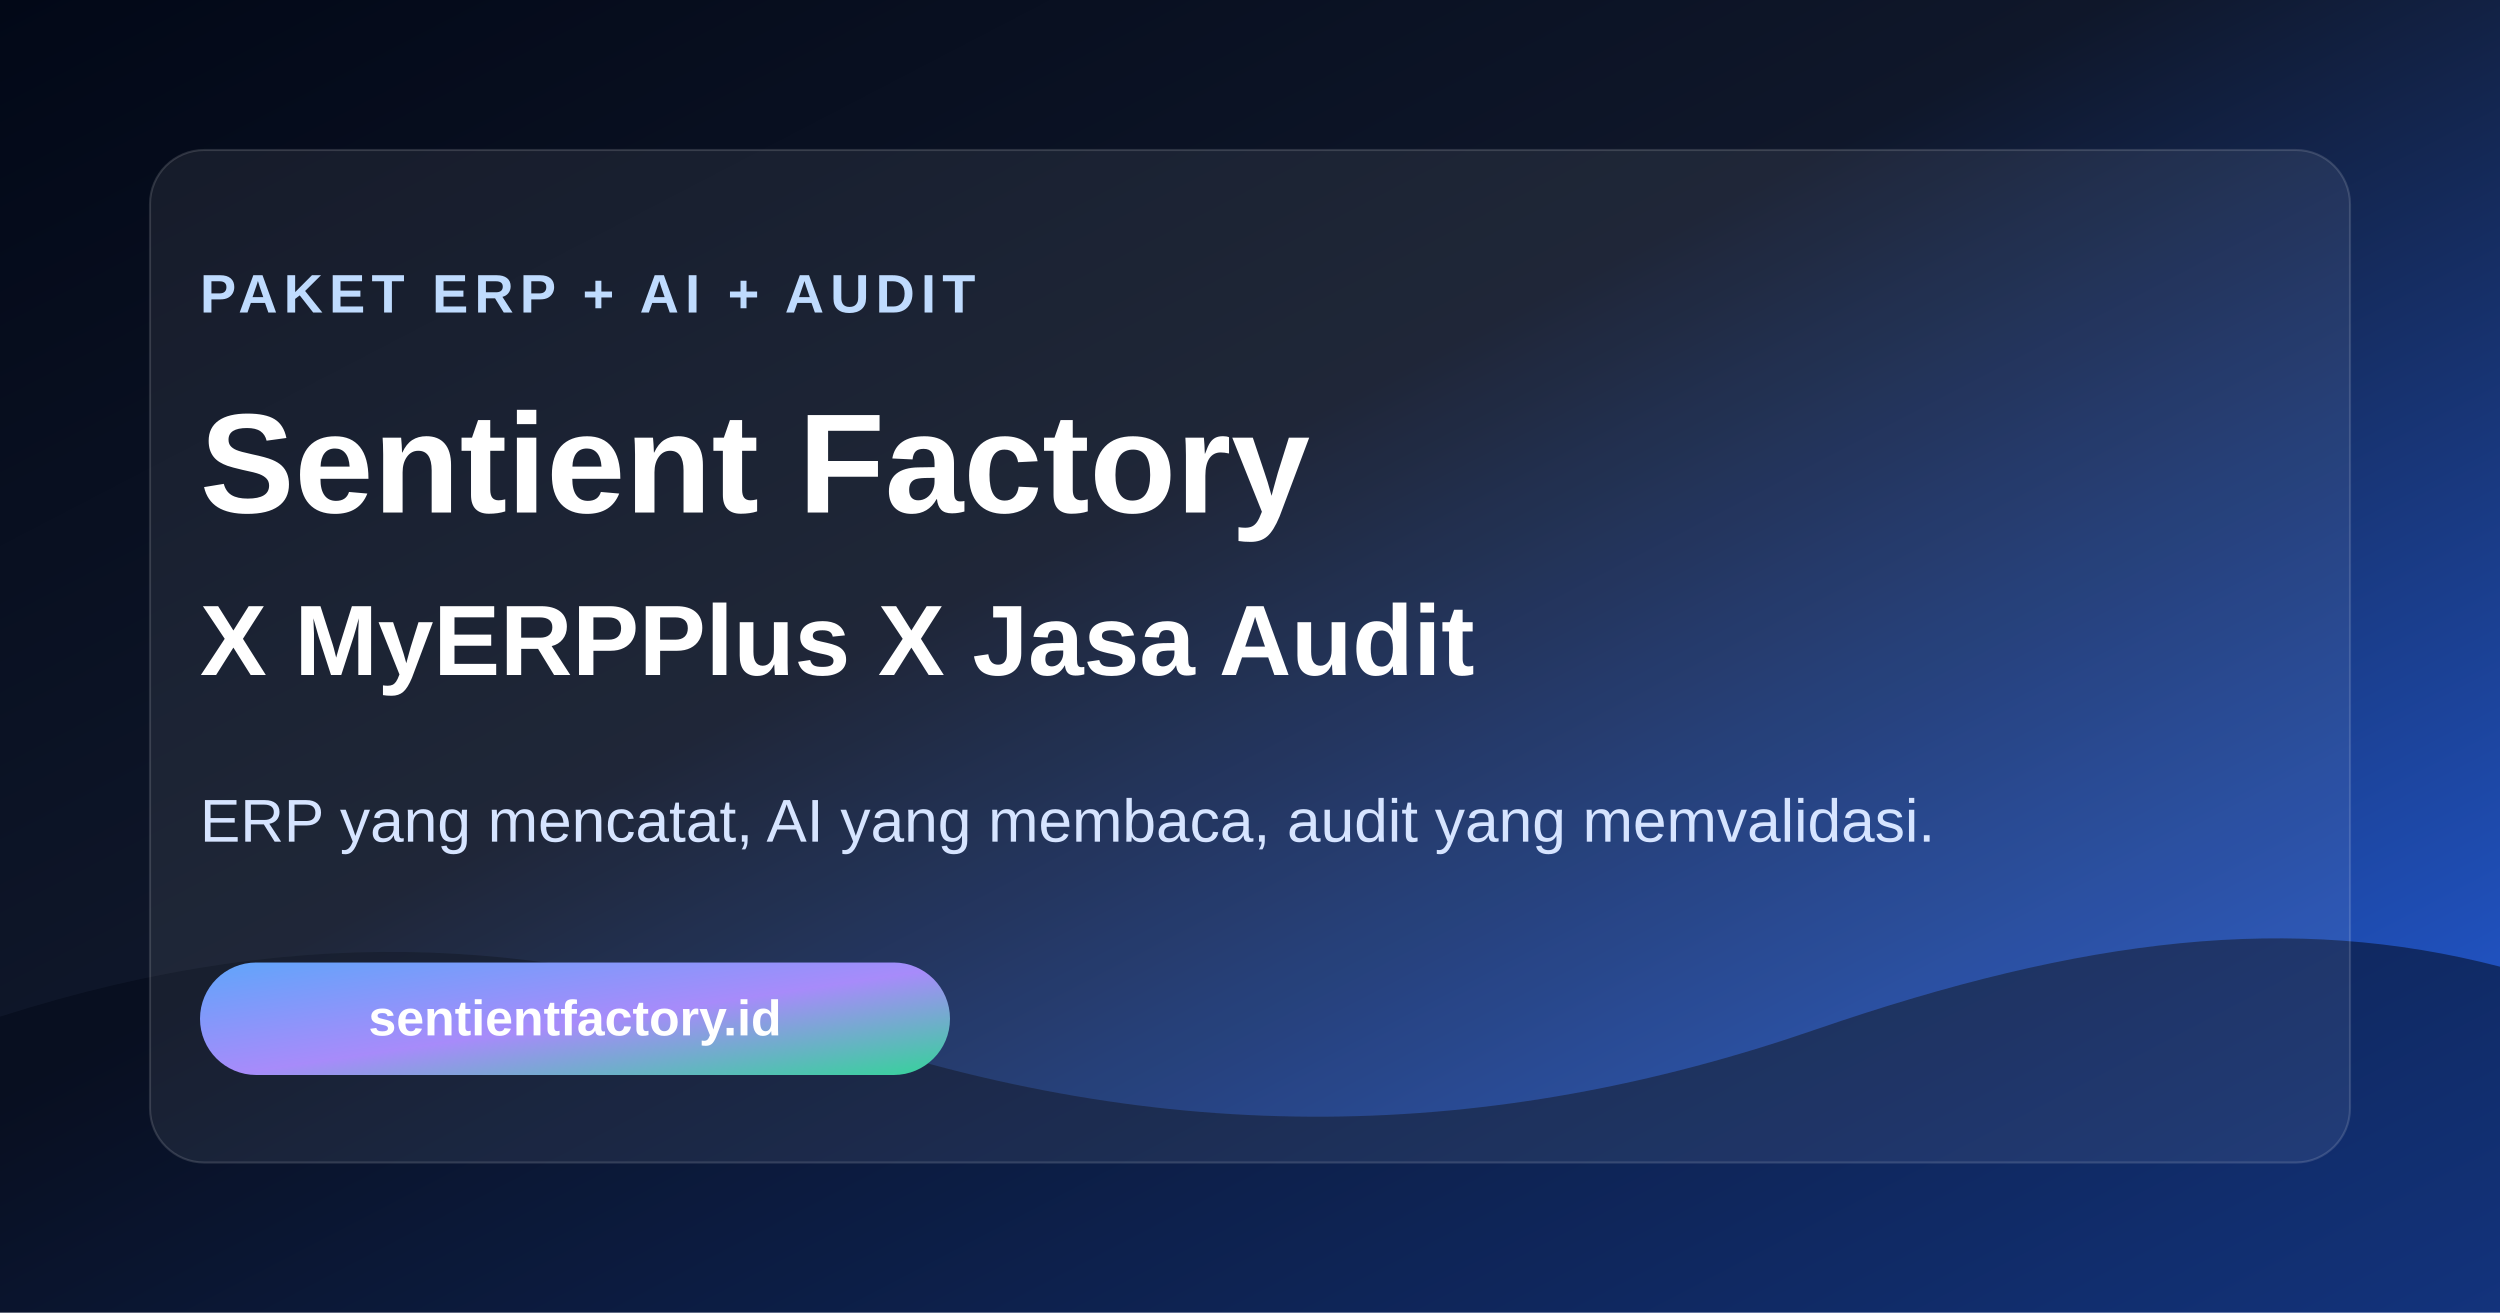
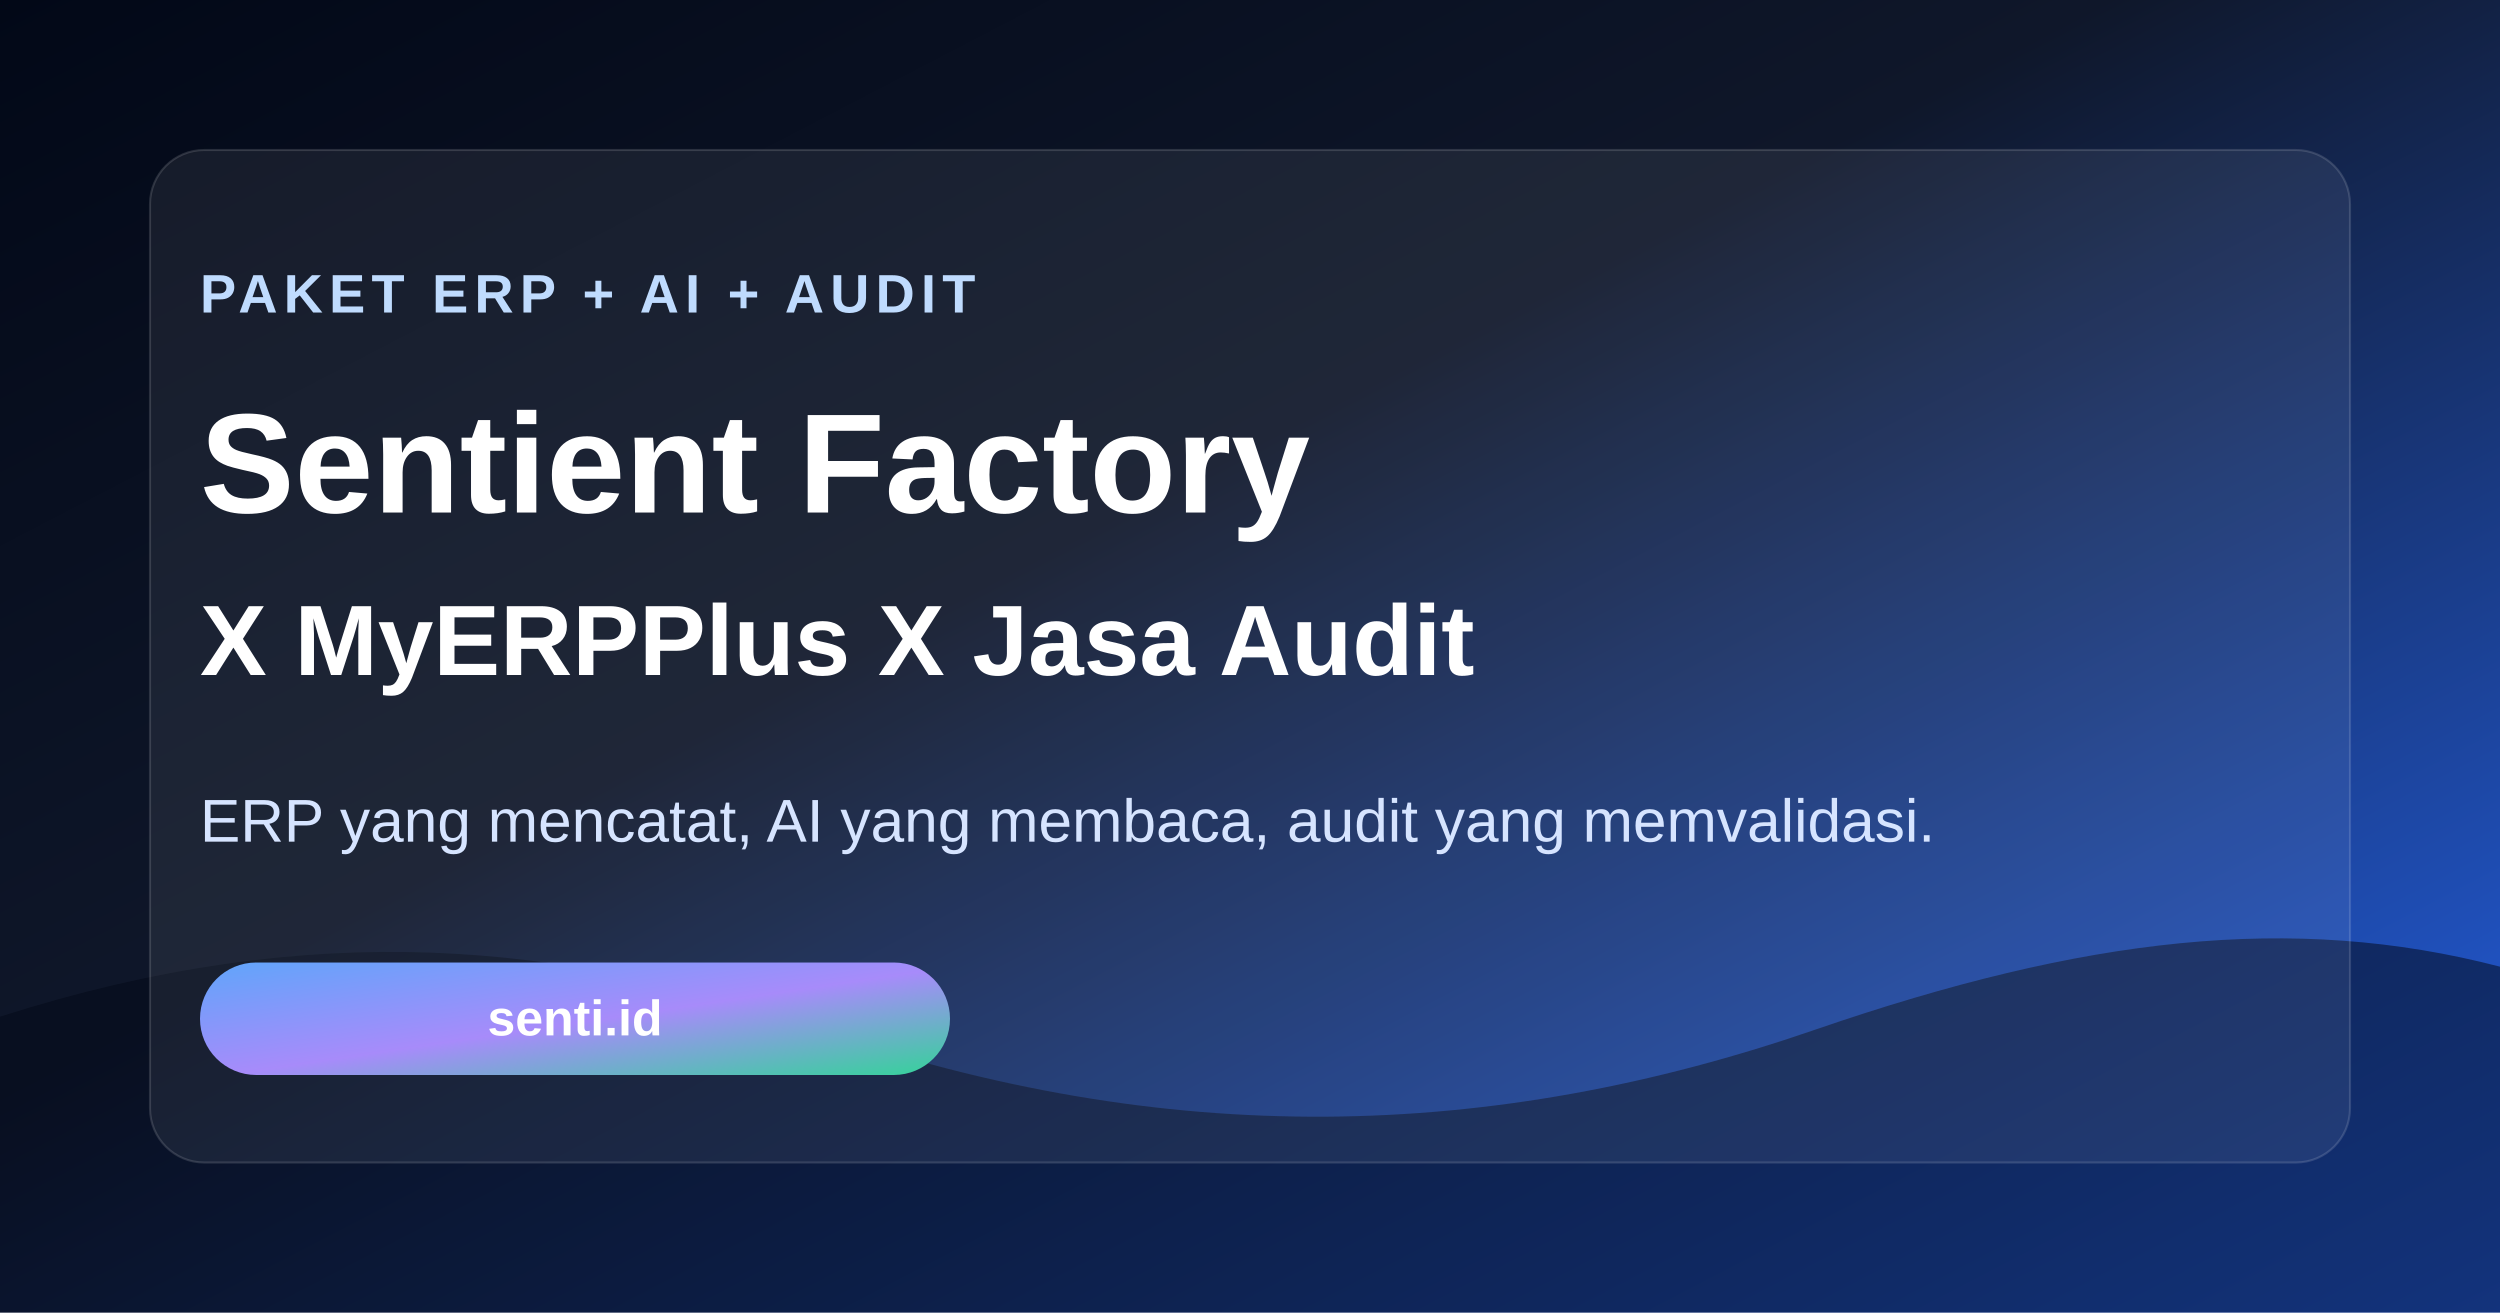
<svg xmlns="http://www.w3.org/2000/svg" width="1200" height="630" viewBox="0 0 1200 630" role="img" aria-labelledby="title desc">
  <defs>
    <linearGradient id="bg" x1="0" y1="0" x2="1" y2="1">
      <stop offset="0%" stop-color="#020817" />
      <stop offset="42%" stop-color="#0F172A" />
      <stop offset="100%" stop-color="#2563EB" />
    </linearGradient>
    <linearGradient id="accent" x1="0" y1="0" x2="1" y2="1">
      <stop offset="0%" stop-color="#60A5FA" />
      <stop offset="52%" stop-color="#A78BFA" />
      <stop offset="100%" stop-color="#34D399" />
    </linearGradient>
  </defs>
  <rect width="1200" height="630" fill="url(#bg)" />
  <path d="M0 488C150 440 270 452 392 494C560 552 716 548 872 494C1000 450 1100 438 1200 464V630H0Z" fill="#020817" opacity="0.52" />
  <rect x="72" y="72" width="1056" height="486" rx="26" fill="rgba(255,255,255,0.07)" stroke="rgba(255,255,255,0.14)" />
  <text x="96" y="150" fill="#BFDBFE" font-family="Segoe UI, Arial, sans-serif" font-size="26" font-weight="700" letter-spacing="3">PAKET ERP + AI + AUDIT</text>
  <text x="96" y="246" fill="#FFFFFF" font-family="Segoe UI, Arial, sans-serif" font-size="68" font-weight="900">Sentient Factory</text>
  <text x="96" y="324" fill="#FFFFFF" font-family="Segoe UI, Arial, sans-serif" font-size="48" font-weight="850">X MyERPPlus X Jasa Audit</text>
  <text x="96" y="404" fill="#D6E4FF" font-family="Segoe UI, Arial, sans-serif" font-size="29">ERP yang mencatat, AI yang membaca, audit yang memvalidasi.</text>
  <rect x="96" y="462" width="360" height="54" rx="27" fill="url(#accent)" />
-   <text x="276" y="497" text-anchor="middle" fill="#FFFFFF" font-family="Segoe UI, Arial, sans-serif" font-size="24" font-weight="800">sentientfactory.id</text>
+   <text x="276" y="497" text-anchor="middle" fill="#FFFFFF" font-family="Segoe UI, Arial, sans-serif" font-size="24" font-weight="800">senti.id</text>
</svg>
